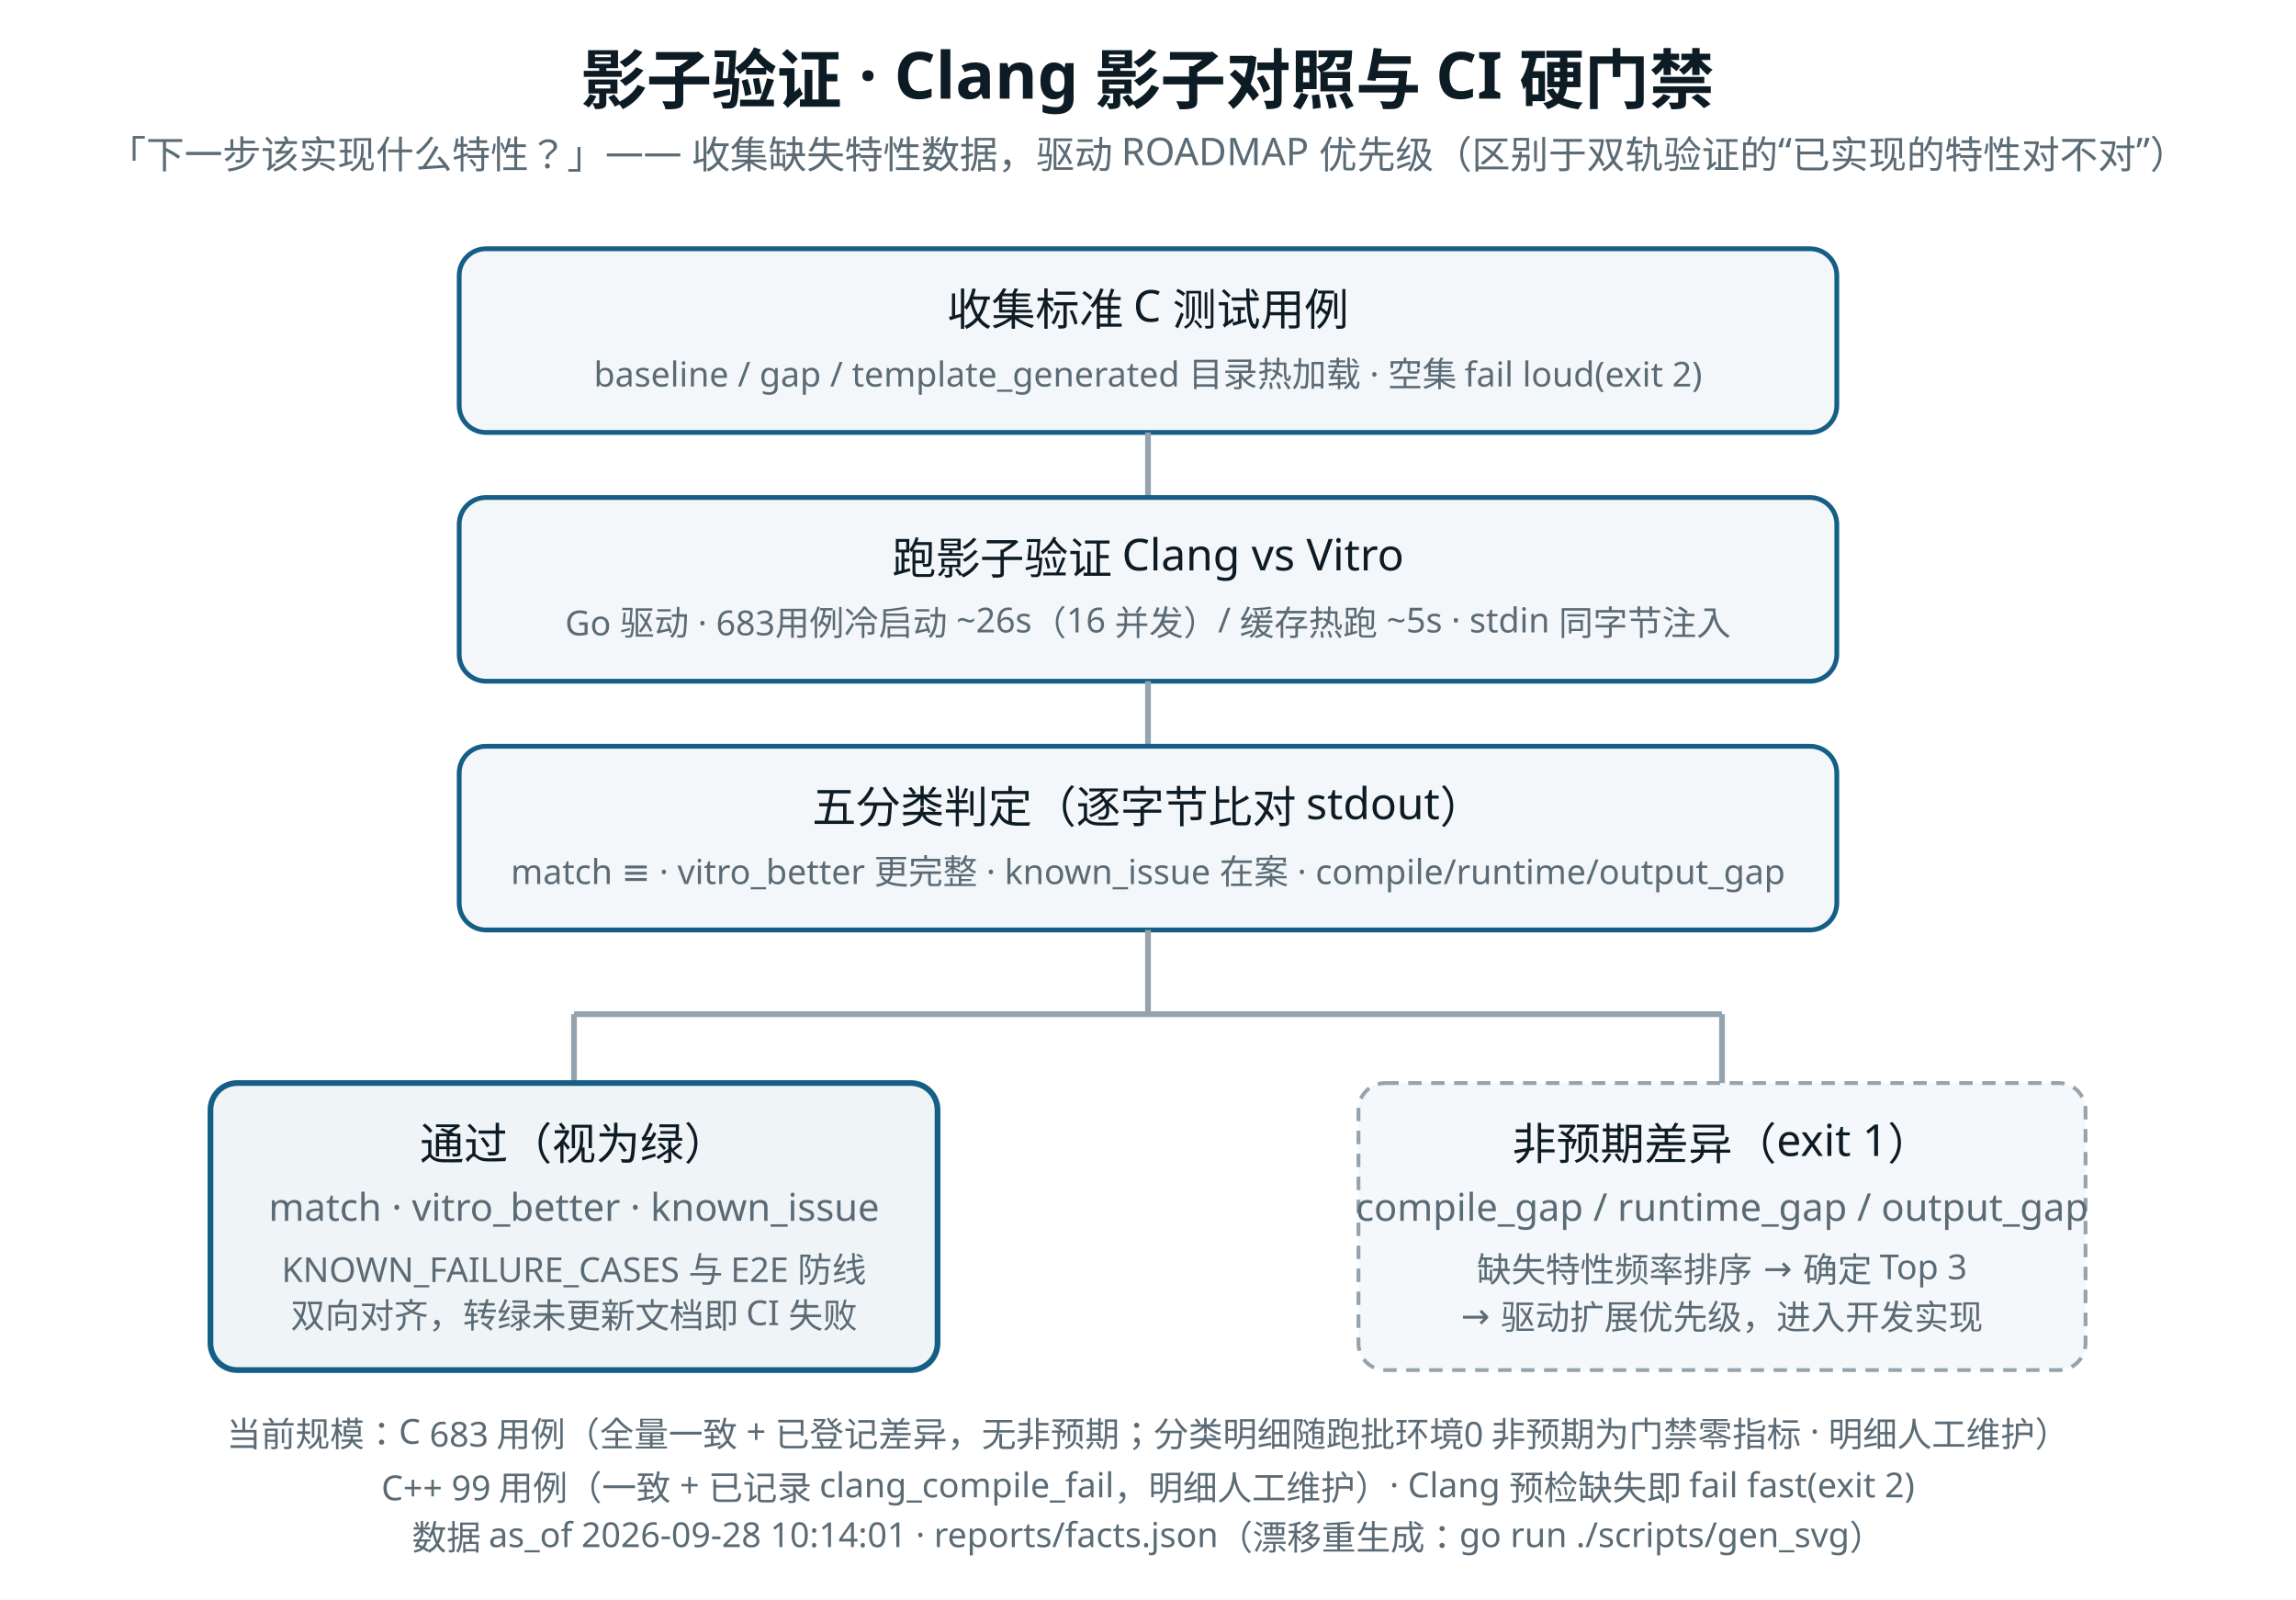
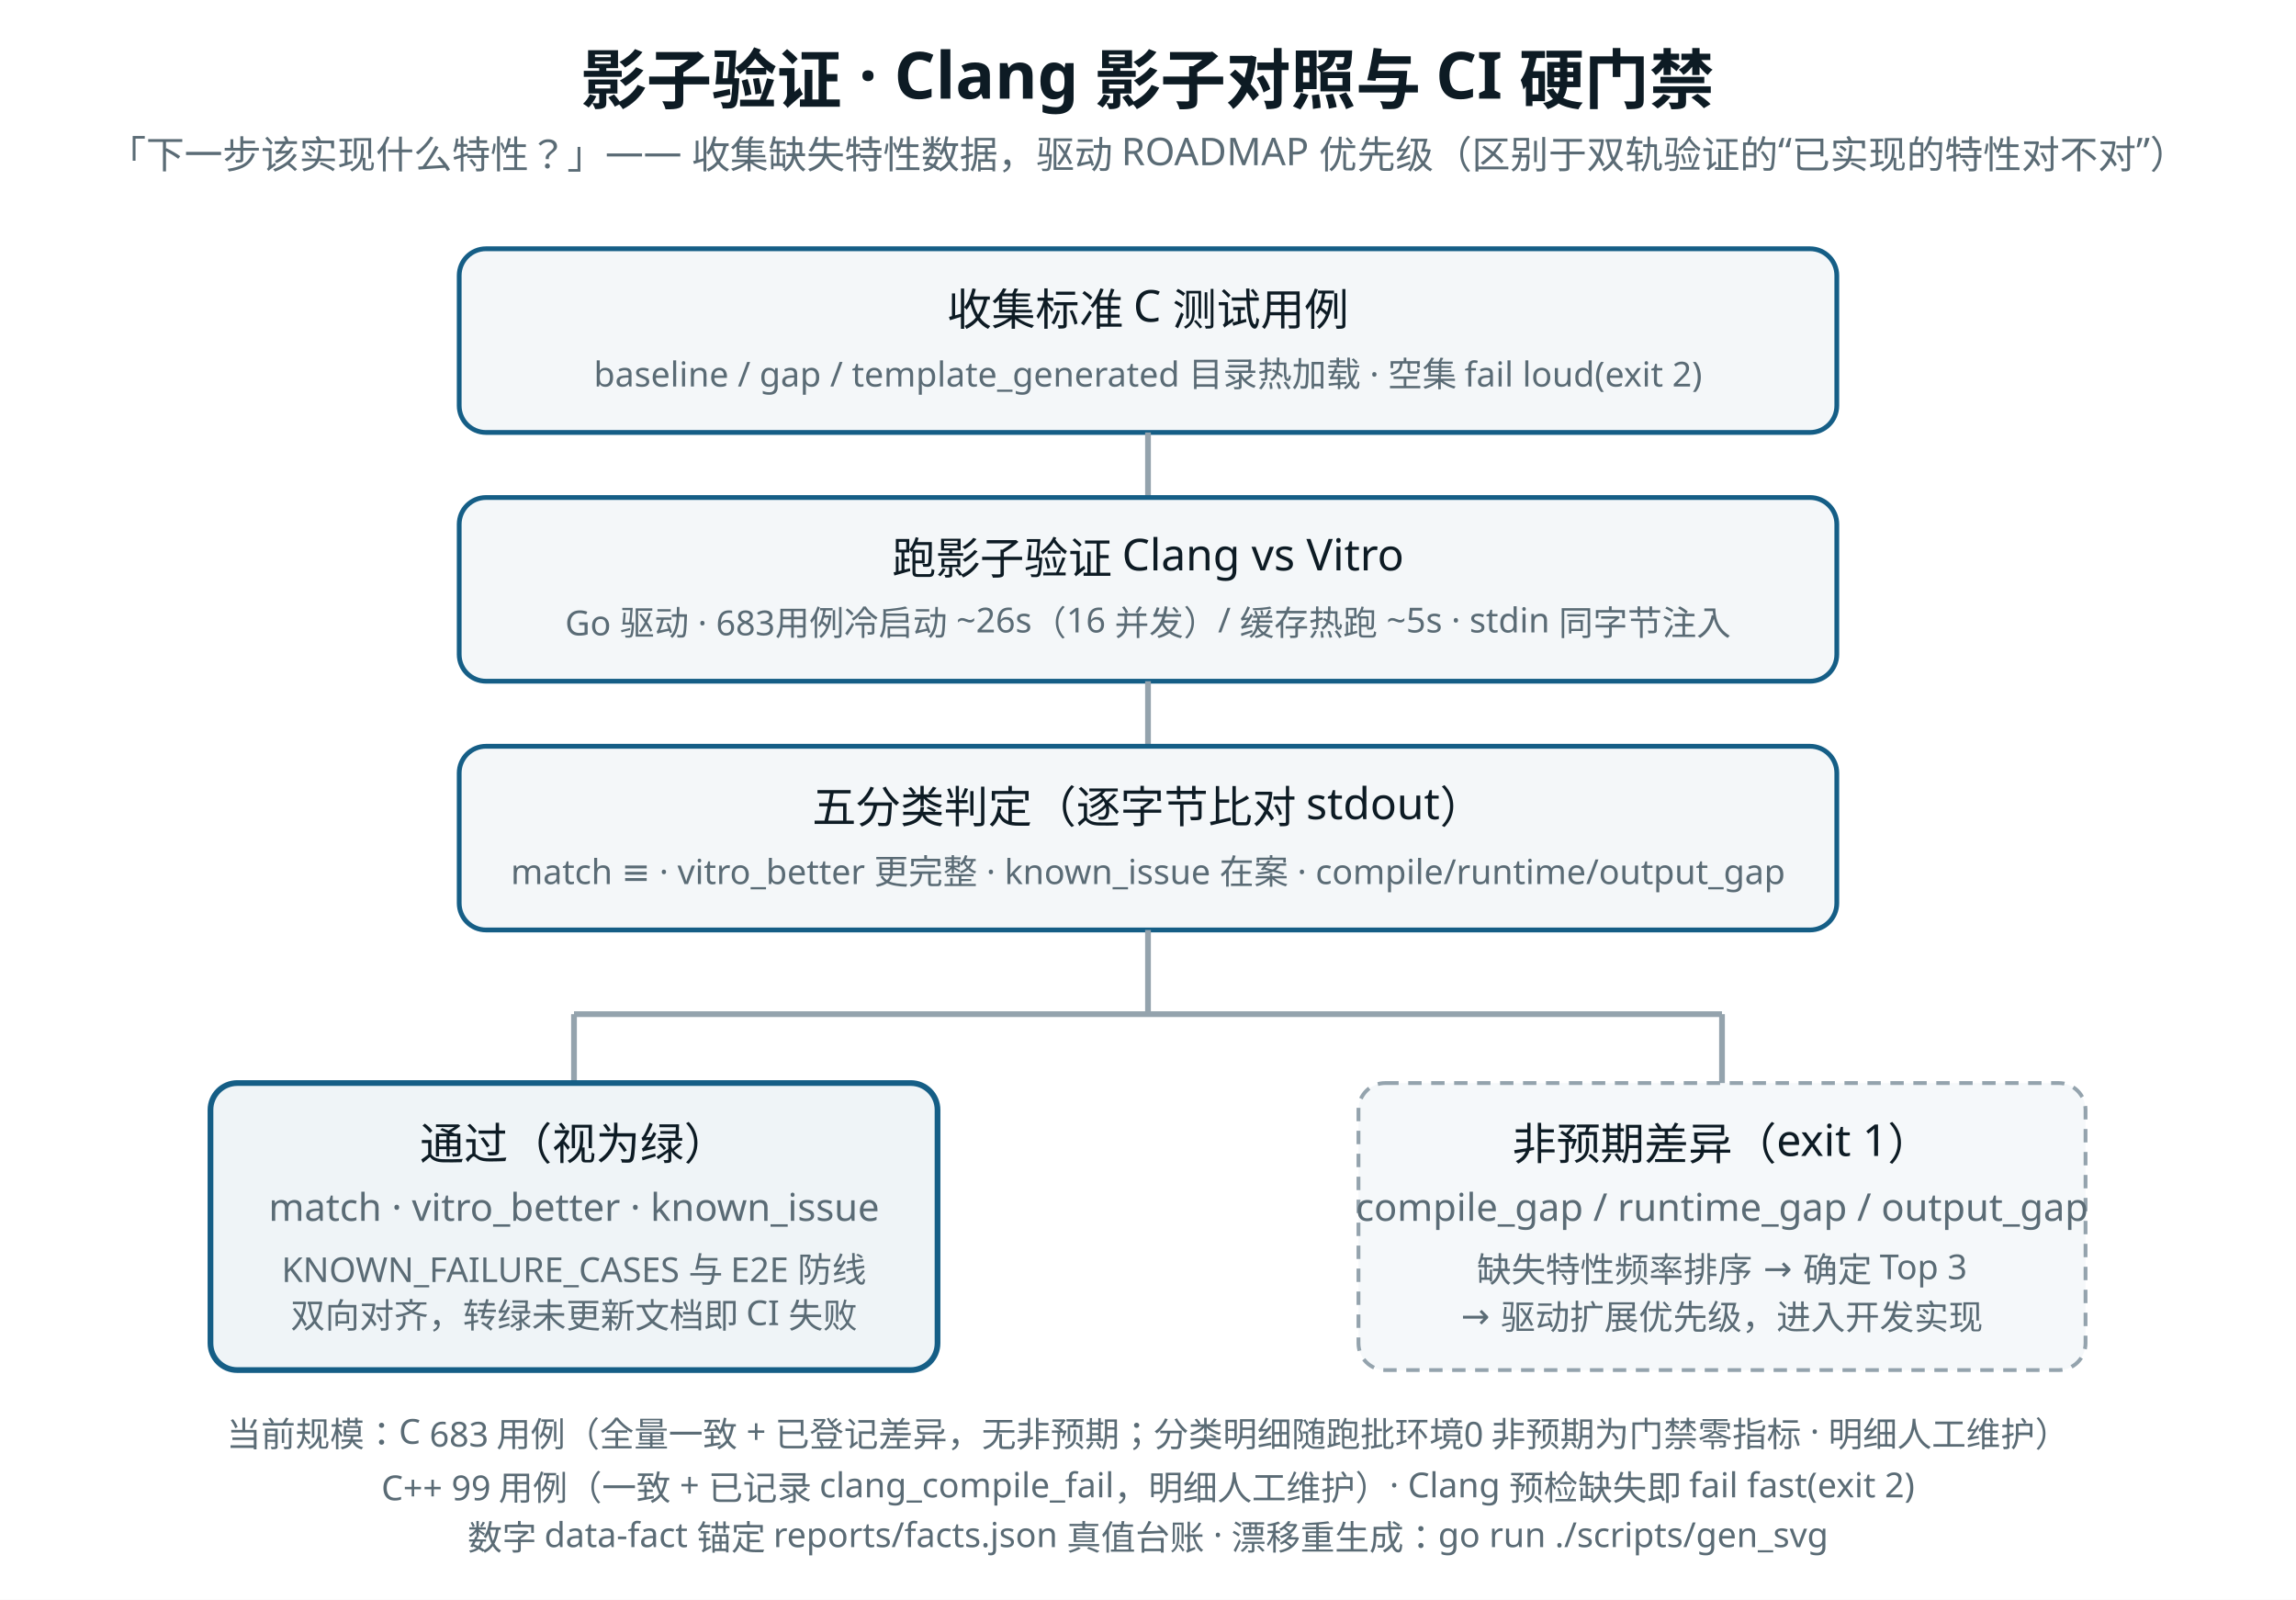
<svg xmlns="http://www.w3.org/2000/svg" viewBox="0 0 1200 836" role="img" aria-label="vitro 影子验证门禁流水线">
  <style>
    .bg     { fill: #FFFFFF; }
    .core   { fill: #155E86; fill-opacity: .07; stroke: #155E86; stroke-width: 3; }
    .card   { fill: #155E86; fill-opacity: .05; stroke: #155E86; stroke-width: 2.5; }
    .cons   { fill: none; stroke: #94A3AD; stroke-width: 2; }
    .warn   { fill: #155E86; fill-opacity: .04; stroke: #94A3AD; stroke-width: 2; stroke-dasharray: 7 5; }
    .plan   { fill: none; stroke: #94A3AD; stroke-width: 1.8; stroke-dasharray: 5 4; }
    .line   { stroke: #94A3AD; stroke-width: 3; fill: none; }
    .edge   { stroke: #94A3AD; stroke-width: 2.5; fill: none; }
    .ahf    { fill: #94A3AD; stroke: none; }
    .tn     { font-family: "Consolas","Cascadia Mono",monospace; font-size: 17px; fill: #155E86; stroke: none; }
    .zone   { fill: #155E86; fill-opacity: .028; stroke: #155E86; stroke-width: 1.6; }
    .tt     { font-family: "Segoe UI","Microsoft YaHei",sans-serif; font-size: 34px; font-weight: 600; fill: #0D1B24; stroke: none; }
    .t      { font-family: "Segoe UI","Microsoft YaHei",sans-serif; font-size: 23px; fill: #0D1B24; stroke: none; }
    .ts     { font-family: "Consolas","Cascadia Mono",monospace; font-size: 21px; fill: #155E86; stroke: none; }
    .tm     { font-family: "Segoe UI","Microsoft YaHei",sans-serif; font-size: 20px; fill: #5A6B75; stroke: none; }
    .tc     { font-family: "Segoe UI","Microsoft YaHei",sans-serif; font-size: 18px; fill: #5A6B75; stroke: none; }
    @media (prefers-color-scheme: dark) {
      .bg   { fill: #0D1B24; }
      .core { stroke: #4FB3E8; fill: #4FB3E8; fill-opacity: .1; }
      .card { stroke: #4FB3E8; fill: #4FB3E8; fill-opacity: .07; }
      .zone { stroke: #4FB3E8; fill: #4FB3E8; fill-opacity: .05; }
      .cons, .warn, .plan { stroke: #5A6B75; }
      .line, .edge { stroke: #5A6B75; }
      .ahf  { fill: #5A6B75; }
      .tt, .t { fill: #E9F1F7; }
      .ts, .tn { fill: #4FB3E8; }
      .tm, .tc { fill: #94A3AD; }
    }
  </style>
  <rect class="bg" width="1200" height="836" />
  <text class="tt" x="600" y="54" text-anchor="middle">影子验证 · Clang 影子对照与 CI 硬门禁</text>
  <text class="tm" x="600" y="88" text-anchor="middle">「下一步该实现什么特性？」—— 收集缺失特性数据，驱动 ROADMAP 优先级（区别于双轨验证的“已实现的特性对不对”）</text>
  <rect class="card" x="240" y="130" width="720" height="96" rx="14" />
  <text class="t" x="600" y="170" text-anchor="middle">收集标准 C 测试用例</text>
  <text class="tc" x="600" y="202" text-anchor="middle">baseline / gap / template_generated 目录热加载 · 空集 fail loud(exit 2)</text>
  <line class="line" x1="600" y1="226" x2="600" y2="260" />
  <rect class="card" x="240" y="260" width="720" height="96" rx="14" />
  <text class="t" x="600" y="300" text-anchor="middle">跑影子验证 Clang vs Vitro</text>
  <text class="tc" x="600" y="332" text-anchor="middle">Go 驱动 · <tspan data-fact="shadow_c_cases">683</tspan>用例冷启动 ~26s（16 并发）/ 缓存热跑 ~5s · stdin 同字节注入</text>
  <line class="line" x1="600" y1="356" x2="600" y2="390" />
  <rect class="card" x="240" y="390" width="720" height="96" rx="14" />
  <text class="t" x="600" y="430" text-anchor="middle">五分类判定（逐字节比对 stdout）</text>
  <text class="tc" x="600" y="462" text-anchor="middle">match ≡ · vitro_better 更完整 · known_issue 在案 · compile/runtime/output_gap</text>
  <line class="line" x1="600" y1="486" x2="600" y2="530" />
  <line class="line" x1="300" y1="530" x2="900" y2="530" />
  <line class="line" x1="300" y1="530" x2="300" y2="566" />
  <line class="line" x1="900" y1="530" x2="900" y2="566" />
  <rect class="core" x="110" y="566" width="380" height="150" rx="14" />
  <text class="t" x="300" y="606" text-anchor="middle">通过（视为绿）</text>
  <text class="tm" x="300" y="638" text-anchor="middle">match · vitro_better · known_issue</text>
  <text class="tc" x="300" y="670" text-anchor="middle">KNOWN_FAILURE_CASES 与 E2E 防线</text>
  <text class="tc" x="300" y="694" text-anchor="middle">双向对齐，转绿未更新文档即 CI 失败</text>
  <rect class="warn" x="710" y="566" width="380" height="150" rx="14" />
  <text class="t" x="900" y="606" text-anchor="middle">非预期差异（exit 1）</text>
  <text class="tm" x="900" y="638" text-anchor="middle">compile_gap / runtime_gap / output_gap</text>
  <text class="tc" x="900" y="670" text-anchor="middle">缺失特性频率排序 → 确定 Top 3</text>
  <text class="tc" x="900" y="694" text-anchor="middle">→ 驱动扩展优先级，进入开发实现</text>
  <text class="tc" x="600" y="756" text-anchor="middle">当前规模：C <tspan data-fact="shadow_c_cases">683</tspan> 用例（全量一致 + 已登记差异，无非预期；分类明细随跑批环境<tspan data-fact="shadow_c_gaps">0</tspan> 非预期为门禁零指标 · 明细人工维护）</text>
  <text class="tc" x="600" y="784" text-anchor="middle">C++ <tspan data-fact="shadow_cpp_cases">99</tspan> 用例（一致 + 已记录 clang_compile_fail，明细人工维护）· Clang 预检缺失即 fail fast(exit 2)</text>
-   <text class="tc" x="600" y="810" text-anchor="middle">数据 as_of 2026-09-28 10:14:01 · reports/facts.json（漂移重生成：go run ./scripts/gen_svg）</text>
+   <text class="tc" x="600" y="810" text-anchor="middle">数字 data-fact 锚定 reports/facts.json 真值台账 · 漂移重生成：go run ./scripts/gen_svg</text>
</svg>
